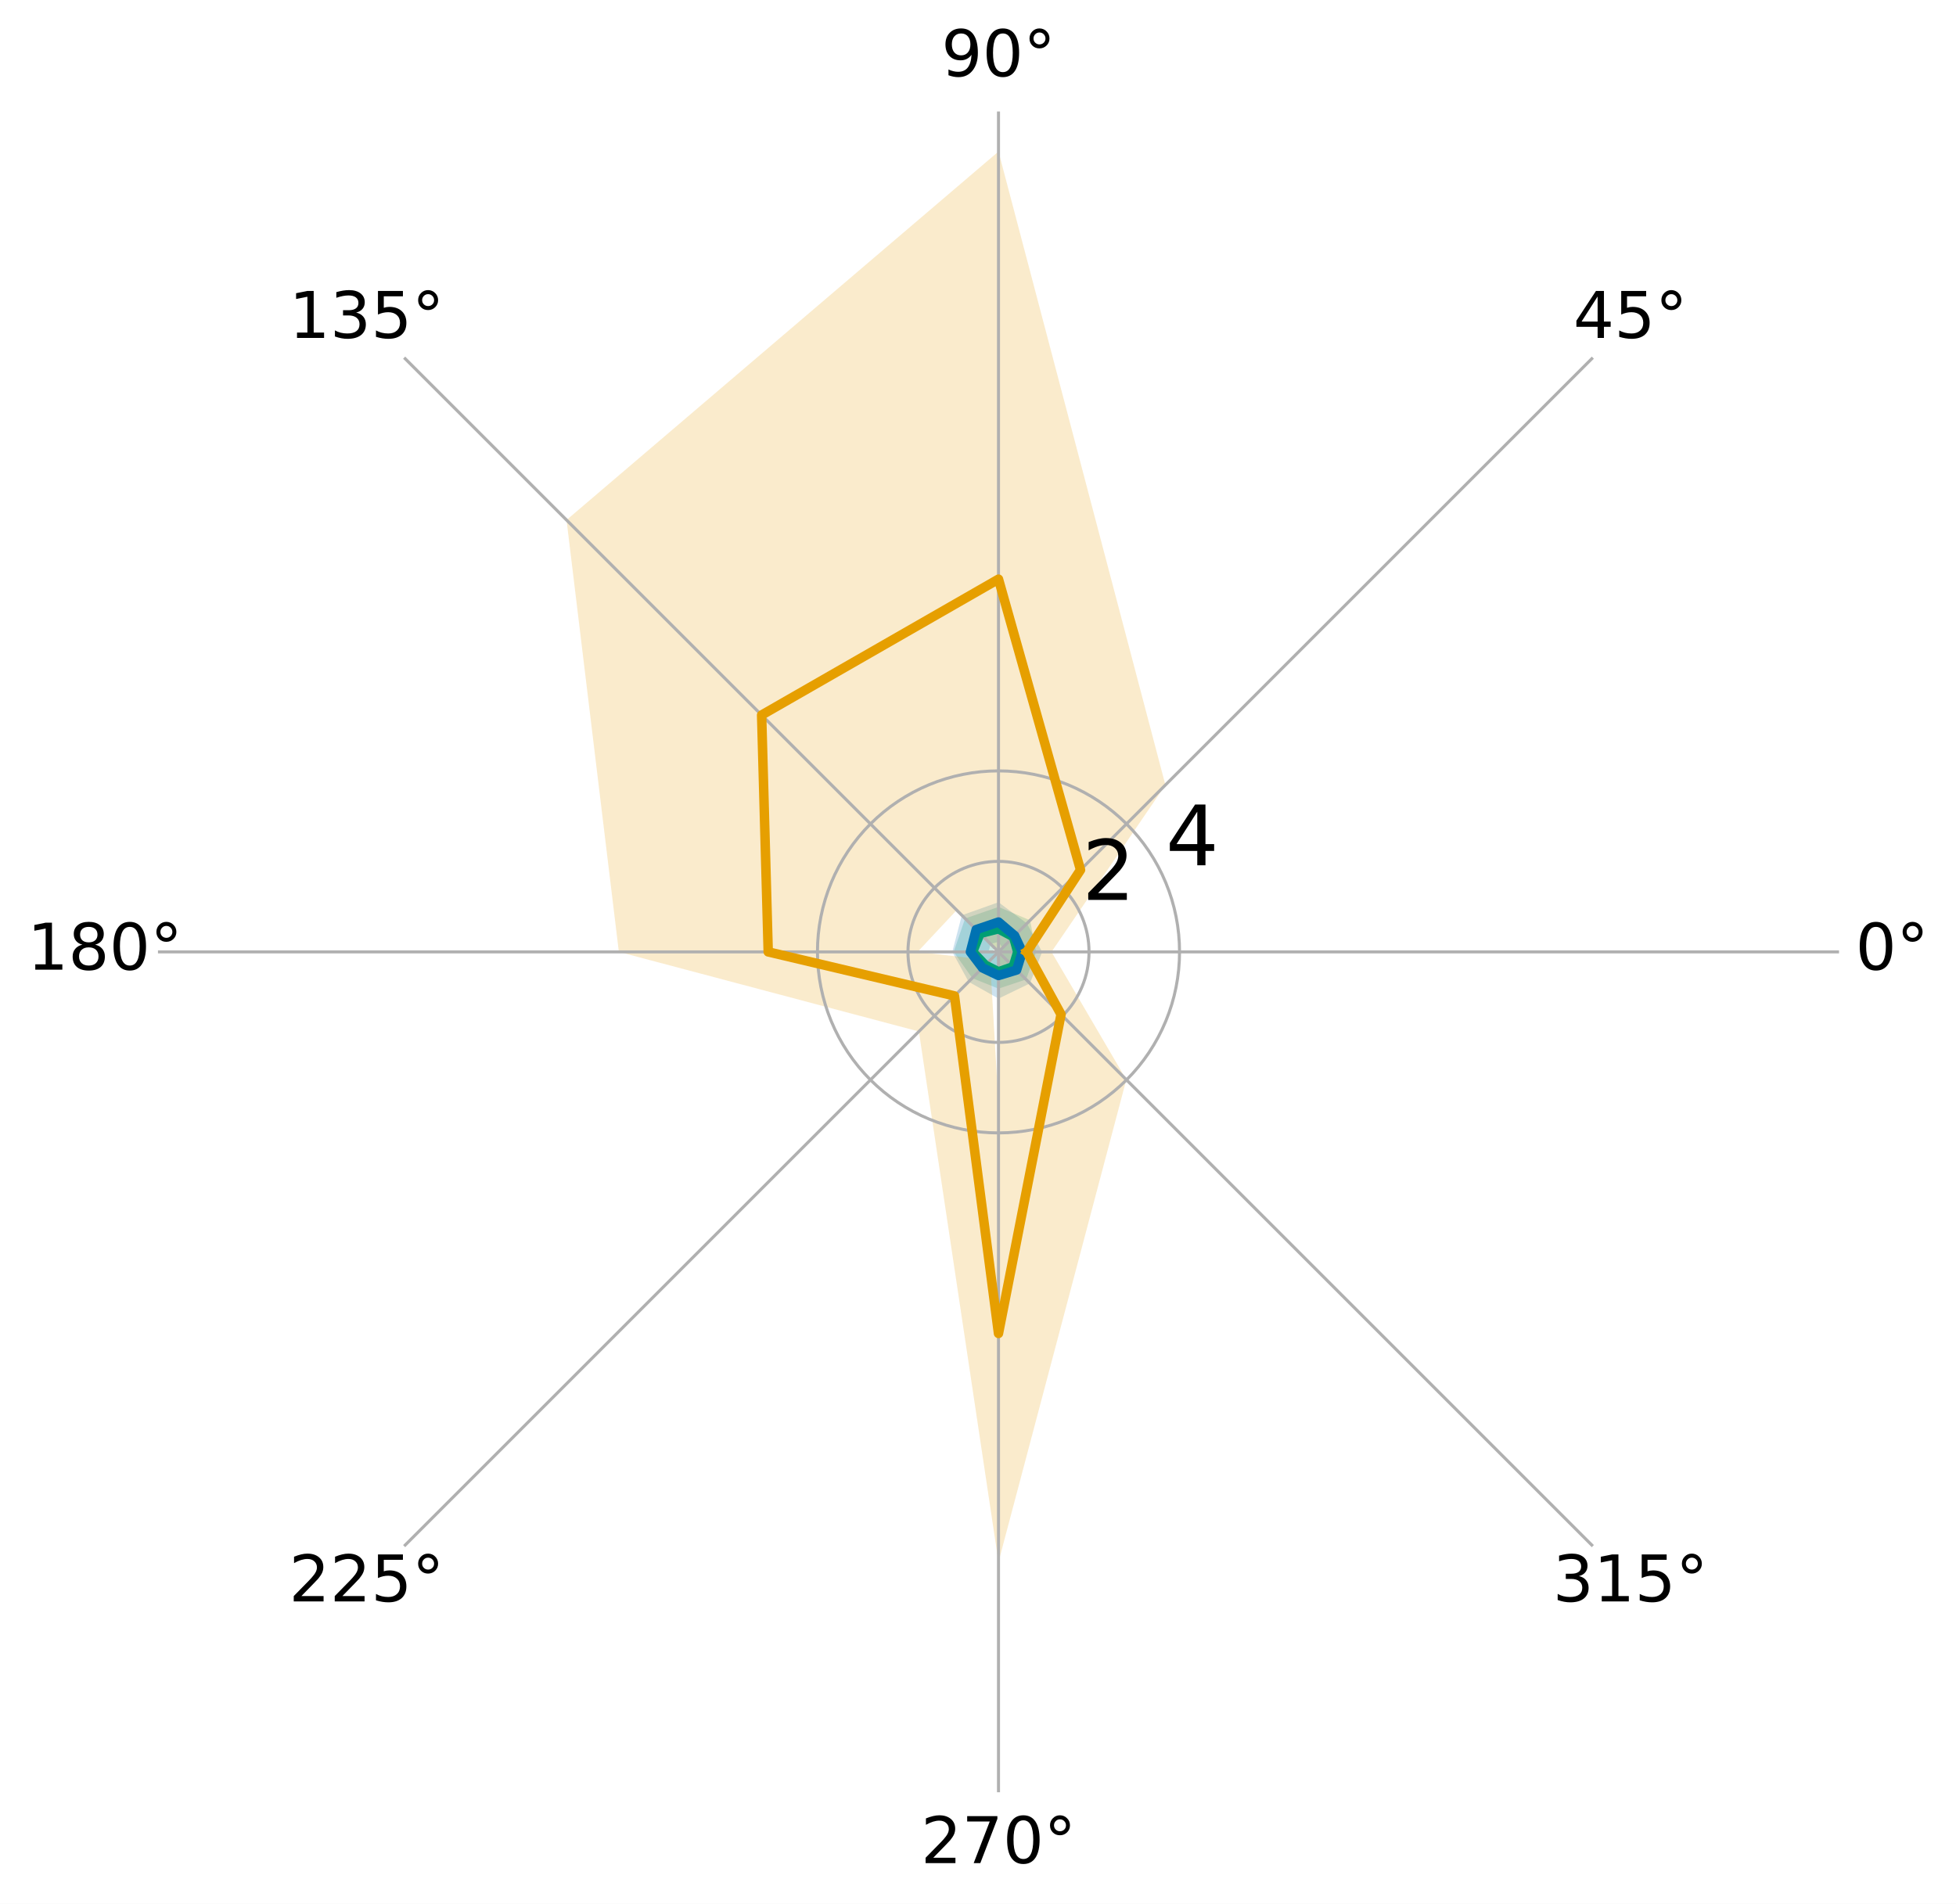
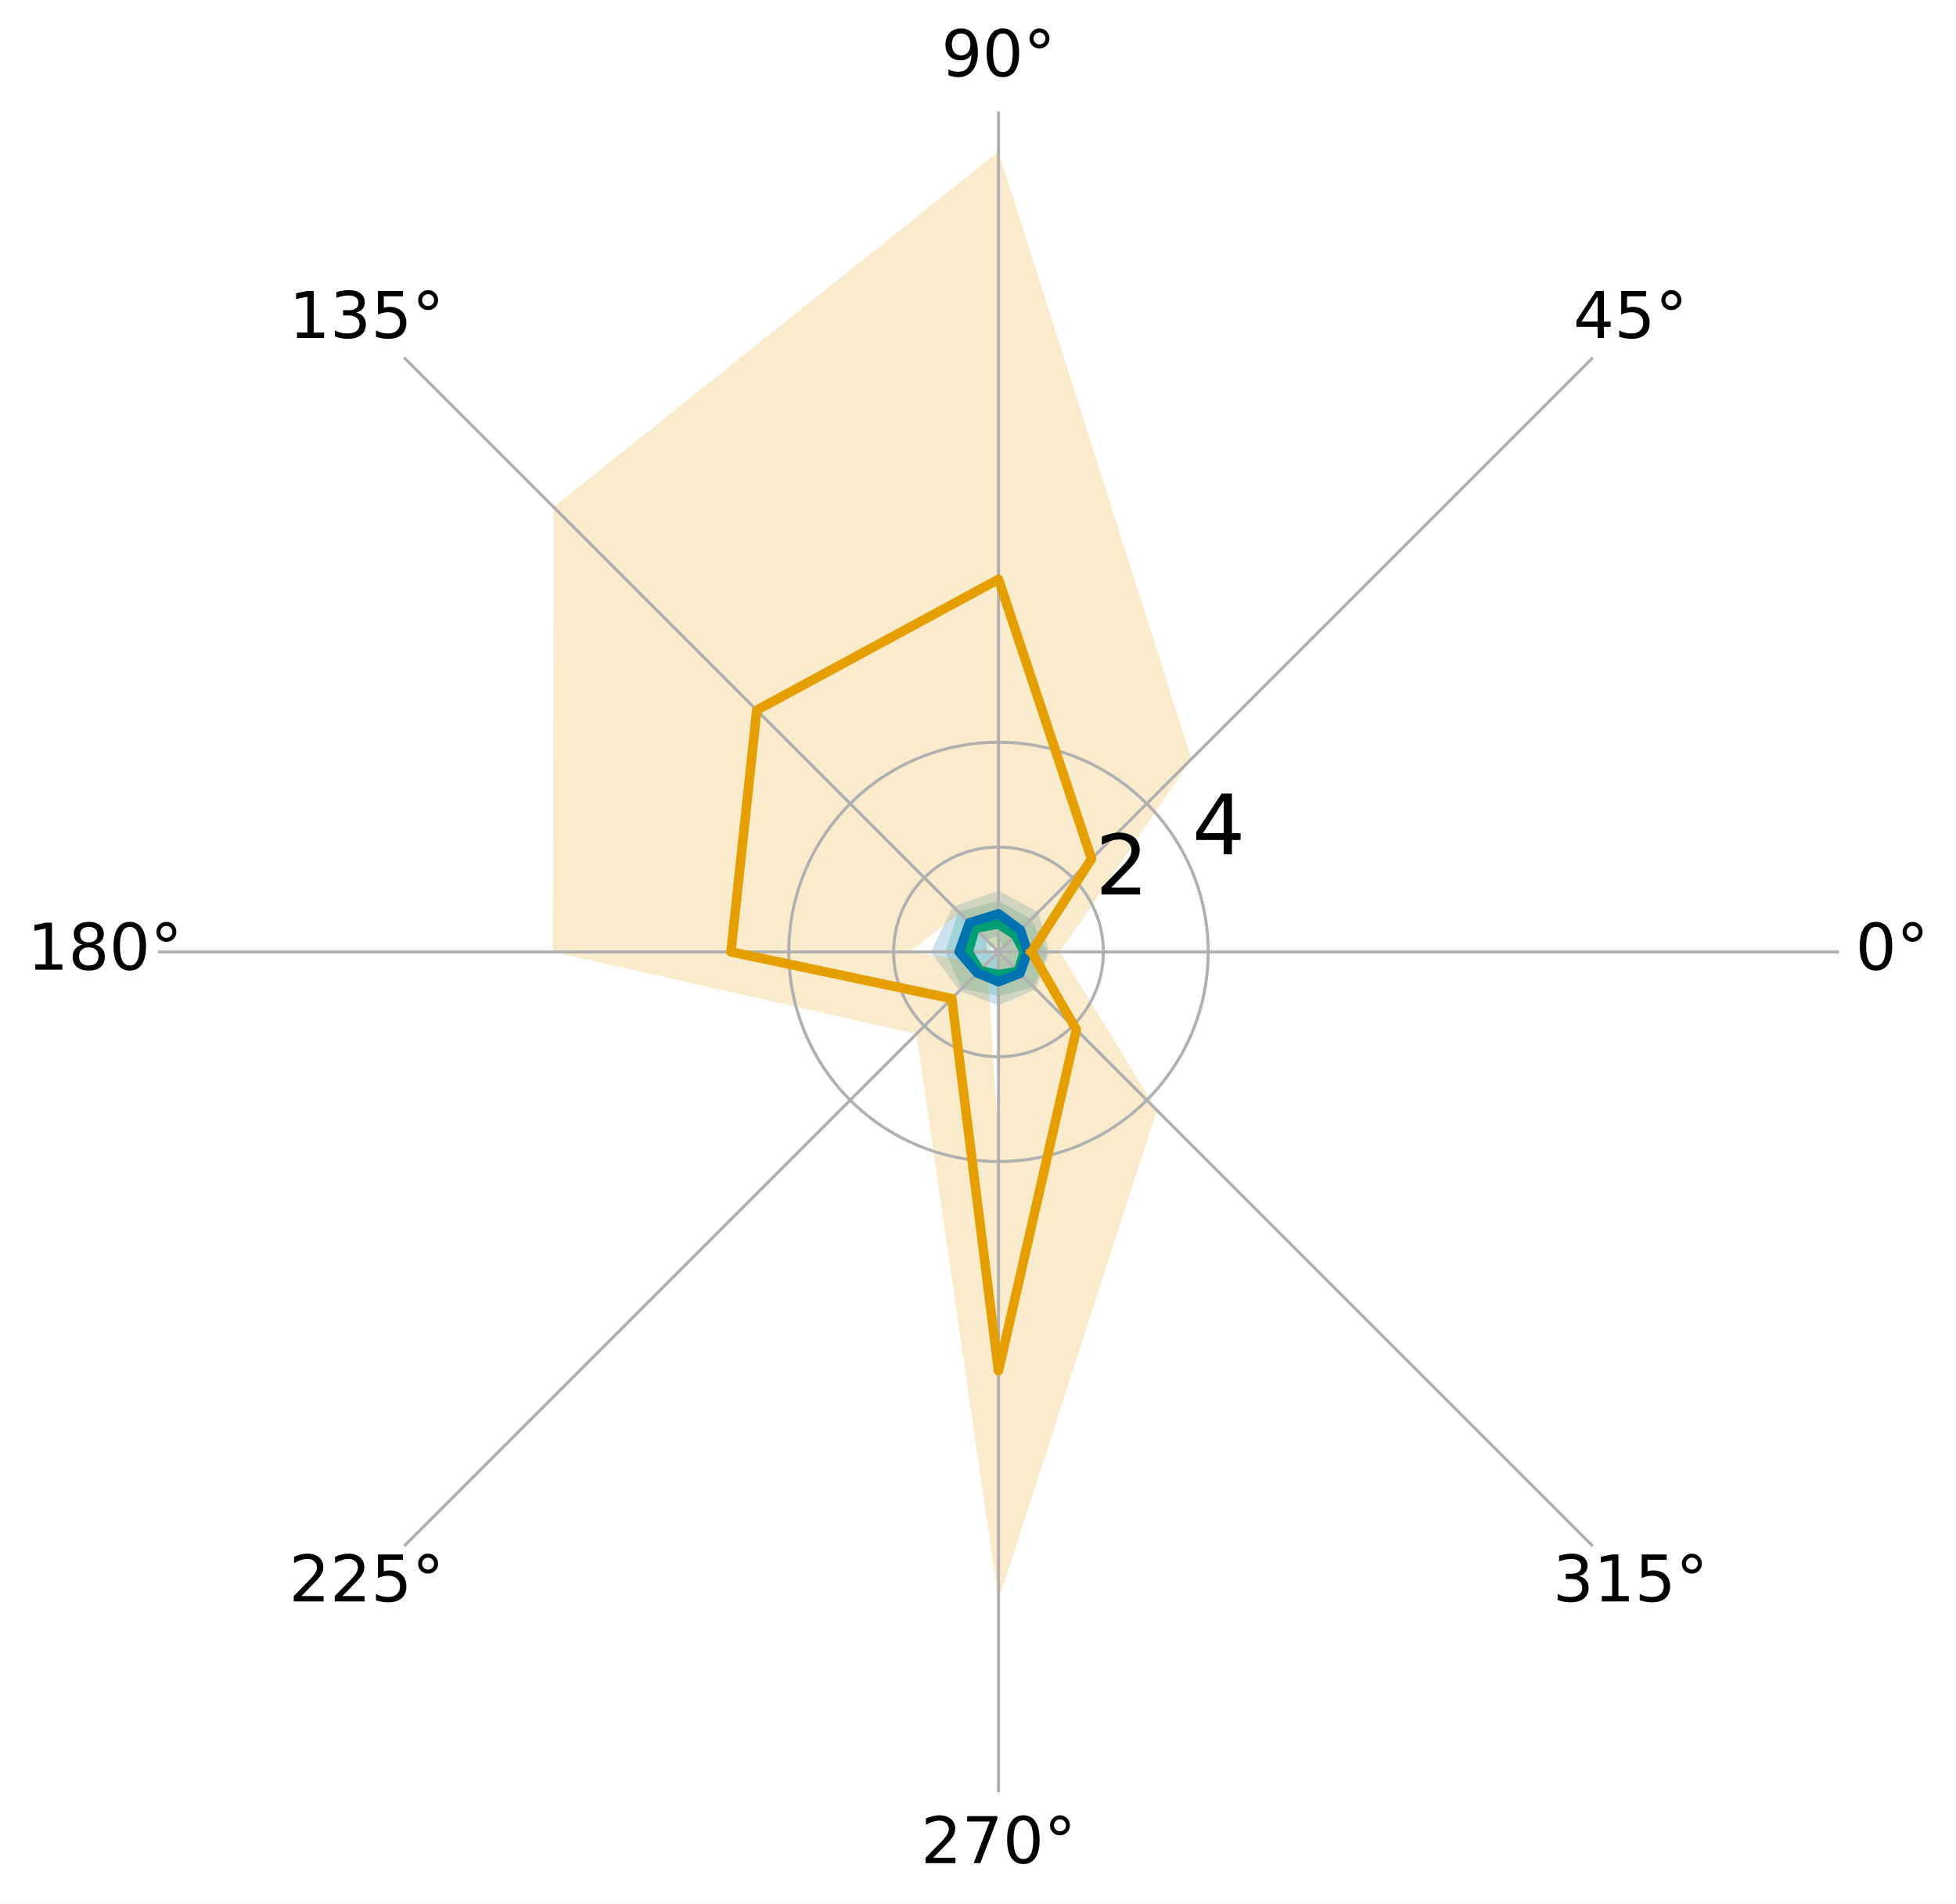
<svg xmlns="http://www.w3.org/2000/svg" xmlns:xlink="http://www.w3.org/1999/xlink" width="516.053pt" height="502.373pt" viewBox="0 0 516.053 502.373" version="1.1">
  <defs>
    <style type="text/css">*{stroke-linejoin: round; stroke-linecap: butt}</style>
  </defs>
  <g id="figure_1">
    <g id="patch_1">
      <path d="M 0 502.373  L 516.053 502.373  L 516.053 0  L 0 0  z " style="fill: #ffffff" />
    </g>
    <g id="axes_1">
      <g id="patch_2">
        <path d="M 485.194 251.186  C 485.194 222.065 479.458 193.227 468.314 166.323  C 457.17 139.418 440.834 114.97 420.242 94.378  C 399.651 73.787 375.203 57.451 348.298 46.307  C 321.394 35.163 292.556 29.426 263.434 29.426  C 234.313 29.426 205.475 35.163 178.57 46.307  C 151.666 57.451 127.218 73.787 106.626 94.378  C 86.035 114.97 69.699 139.418 58.555 166.323  C 47.411 193.227 41.674 222.065 41.674 251.186  C 41.674 280.308 47.411 309.146 58.555 336.05  C 69.699 362.955 86.035 387.403 106.626 407.994  C 127.218 428.586 151.666 444.922 178.57 456.066  C 205.475 467.21 234.313 472.946 263.434 472.946  C 292.556 472.946 321.394 467.21 348.298 456.066  C 375.203 444.922 399.651 428.586 420.242 407.994  C 440.834 387.403 457.17 362.955 468.314 336.05  C 479.458 309.146 485.194 280.308 485.194 251.186  M 263.434 251.186  C 263.434 251.186 263.434 251.186 263.434 251.186  C 263.434 251.186 263.434 251.186 263.434 251.186  C 263.434 251.186 263.434 251.186 263.434 251.186  C 263.434 251.186 263.434 251.186 263.434 251.186  C 263.434 251.186 263.434 251.186 263.434 251.186  C 263.434 251.186 263.434 251.186 263.434 251.186  C 263.434 251.186 263.434 251.186 263.434 251.186  C 263.434 251.186 263.434 251.186 263.434 251.186  C 263.434 251.186 263.434 251.186 263.434 251.186  C 263.434 251.186 263.434 251.186 263.434 251.186  C 263.434 251.186 263.434 251.186 263.434 251.186  C 263.434 251.186 263.434 251.186 263.434 251.186  C 263.434 251.186 263.434 251.186 263.434 251.186  C 263.434 251.186 263.434 251.186 263.434 251.186  C 263.434 251.186 263.434 251.186 263.434 251.186  C 263.434 251.186 263.434 251.186 263.434 251.186  z " style="fill: #ffffff" />
      </g>
      <g id="PolyCollection_1">
        <defs>
-           <path id="mf6c7ec8ff0" d="M 273.36 -251.186  L 263.644 -251.186  L 263.434 -251.186  L 263.434 -251.492  L 262.515 -252.106  L 261.615 -251.186  L 263.358 -251.11  L 263.434 -250.38  L 263.943 -250.678  L 263.644 -251.186  L 273.36 -251.186  L 273.36 -251.186  L 270.711 -243.909  L 263.434 -241.494  L 256.512 -244.264  L 251.61 -251.186  L 254.619 -260.002  L 263.434 -263.052  L 271.773 -259.525  L 273.36 -251.186  z " />
+           <path id="m22229b6426" d="M 276.329 -251.186  L 264.176 -251.186  L 263.704 -251.456  L 263.434 -252.46  L 261.646 -252.975  L 261.428 -251.186  L 263.215 -250.967  L 263.434 -250.884  L 264.394 -250.227  L 264.176 -251.186  L 276.329 -251.186  L 276.329 -251.186  L 272.765 -241.856  L 263.434 -239.521  L 253.741 -241.493  L 249.422 -251.186  L 252.805 -261.816  L 263.434 -264.677  L 272.057 -259.809  L 276.329 -251.186  z " />
        </defs>
-         <g clip-path="url(#pc1055c1764)">
-           <use xlink:href="#mf6c7ec8ff0" x="0" y="502.373" style="fill: #009e73; fill-opacity: 0.2" />
+         <g clip-path="url(#p15f43f24ef)">
+           <use xlink:href="#m22229b6426" x="0" y="502.373" style="fill: #009e73; fill-opacity: 0.2" />
        </g>
      </g>
      <g id="PolyCollection_2">
        <defs>
-           <path id="mfcec0c44c1" d="M 274.946 -251.186  L 264.436 -251.186  L 264.466 -252.218  L 263.434 -253.836  L 261.335 -253.286  L 260.803 -251.186  L 262.887 -250.639  L 263.434 -251.047  L 264.688 -249.933  L 264.436 -251.186  L 274.946 -251.186  L 274.946 -251.186  L 271.74 -242.881  L 263.434 -238.865  L 255.551 -243.303  L 251.24 -251.186  L 253.767 -260.854  L 263.434 -264.293  L 270.937 -258.689  L 274.946 -251.186  z " />
+           <path id="m81010b9b42" d="M 276.833 -251.186  L 265.369 -251.186  L 264.459 -252.211  L 263.434 -255.152  L 260.104 -254.516  L 260.489 -251.186  L 262.615 -250.367  L 263.434 -249.571  L 264.902 -249.719  L 265.369 -251.186  L 276.833 -251.186  L 276.833 -251.186  L 273.287 -241.333  L 263.434 -237.054  L 253.122 -240.874  L 245.586 -251.186  L 251.424 -263.196  L 263.434 -267.316  L 273.956 -261.708  L 276.833 -251.186  z " />
        </defs>
-         <g clip-path="url(#pc1055c1764)">
-           <use xlink:href="#mfcec0c44c1" x="0" y="502.373" style="fill: #0072b2; fill-opacity: 0.2" />
+         <g clip-path="url(#p15f43f24ef)">
+           <use xlink:href="#m81010b9b42" x="0" y="502.373" style="fill: #0072b2; fill-opacity: 0.2" />
        </g>
      </g>
      <g id="PolyCollection_3">
        <defs>
-           <path id="mcd843c8eee" d="M 277.412 -251.186  L 264.375 -251.186  L 263.434 -251.186  L 263.434 -251.186  L 252.407 -262.214  L 242.084 -251.186  L 261.213 -248.965  L 263.434 -210.824  L 263.434 -251.186  L 264.375 -251.186  L 277.412 -251.186  L 277.412 -251.186  L 297.157 -217.464  L 263.434 -90.182  L 242.43 -230.182  L 163.274 -251.186  L 149.469 -365.152  L 263.434 -462.386  L 307.471 -295.224  L 277.412 -251.186  z " />
+           <path id="ma6f9422830" d="M 279.671 -251.186  L 264.638 -251.186  L 263.434 -251.186  L 263.434 -251.186  L 253.267 -261.354  L 239.859 -251.186  L 260.438 -248.19  L 263.434 -201.264  L 263.434 -251.186  L 264.638 -251.186  L 279.671 -251.186  L 279.671 -251.186  L 305.219 -209.401  L 263.434 -80.032  L 241.782 -229.534  L 145.847 -251.186  L 146.037 -368.584  L 263.434 -462.386  L 314.35 -302.102  L 279.671 -251.186  z " />
        </defs>
-         <g clip-path="url(#pc1055c1764)">
-           <use xlink:href="#mcd843c8eee" x="0" y="502.373" style="fill: #e69f00; fill-opacity: 0.2" />
+         <g clip-path="url(#p15f43f24ef)">
+           <use xlink:href="#ma6f9422830" x="0" y="502.373" style="fill: #e69f00; fill-opacity: 0.2" />
        </g>
      </g>
      <g id="matplotlib.axis_1">
        <g id="xtick_1">
          <g id="line2d_1">
-             <path d="M 263.434 251.186  L 485.194 251.186  " clip-path="url(#pc1055c1764)" style="fill: none; stroke: #b0b0b0; stroke-width: 0.8; stroke-linecap: square" />
+             <path d="M 263.434 251.186  L 485.194 251.186  " clip-path="url(#p15f43f24ef)" style="fill: none; stroke: #b0b0b0; stroke-width: 0.8; stroke-linecap: square" />
          </g>
          <g id="text_1">
            <g transform="translate(489.5362 255.8773) scale(0.17 -0.17)">
              <defs>
                <path id="DejaVuSans-30" d="M 2034 4250  Q 1547 4250 1301 3770  Q 1056 3291 1056 2328  Q 1056 1369 1301 889  Q 1547 409 2034 409  Q 2525 409 2770 889  Q 3016 1369 3016 2328  Q 3016 3291 2770 3770  Q 2525 4250 2034 4250  z M 2034 4750  Q 2819 4750 3233 4129  Q 3647 3509 3647 2328  Q 3647 1150 3233 529  Q 2819 -91 2034 -91  Q 1250 -91 836 529  Q 422 1150 422 2328  Q 422 3509 836 4129  Q 1250 4750 2034 4750  z " transform="scale(0.015625)" />
                <path id="DejaVuSans-b0" d="M 1600 4347  Q 1350 4347 1178 4173  Q 1006 4000 1006 3750  Q 1006 3503 1178 3333  Q 1350 3163 1600 3163  Q 1850 3163 2022 3333  Q 2194 3503 2194 3750  Q 2194 3997 2020 4172  Q 1847 4347 1600 4347  z M 1600 4750  Q 1800 4750 1984 4673  Q 2169 4597 2303 4453  Q 2447 4313 2519 4134  Q 2591 3956 2591 3750  Q 2591 3338 2302 3052  Q 2013 2766 1594 2766  Q 1172 2766 890 3047  Q 609 3328 609 3750  Q 609 4169 896 4459  Q 1184 4750 1600 4750  z " transform="scale(0.015625)" />
              </defs>
              <use xlink:href="#DejaVuSans-30" />
              <use xlink:href="#DejaVuSans-b0" x="63.623" />
            </g>
          </g>
        </g>
        <g id="xtick_2">
          <g id="line2d_2">
-             <path d="M 263.434 251.186  L 420.242 94.378  " clip-path="url(#pc1055c1764)" style="fill: none; stroke: #b0b0b0; stroke-width: 0.8; stroke-linecap: square" />
+             <path d="M 263.434 251.186  L 420.242 94.378  " clip-path="url(#p15f43f24ef)" style="fill: none; stroke: #b0b0b0; stroke-width: 0.8; stroke-linecap: square" />
          </g>
          <g id="text_2">
            <g transform="translate(415.0756 89.16985) scale(0.17 -0.17)">
              <defs>
                <path id="DejaVuSans-34" d="M 2419 4116  L 825 1625  L 2419 1625  L 2419 4116  z M 2253 4666  L 3047 4666  L 3047 1625  L 3713 1625  L 3713 1100  L 3047 1100  L 3047 0  L 2419 0  L 2419 1100  L 313 1100  L 313 1709  L 2253 4666  z " transform="scale(0.015625)" />
                <path id="DejaVuSans-35" d="M 691 4666  L 3169 4666  L 3169 4134  L 1269 4134  L 1269 2991  Q 1406 3038 1543 3061  Q 1681 3084 1819 3084  Q 2600 3084 3056 2656  Q 3513 2228 3513 1497  Q 3513 744 3044 326  Q 2575 -91 1722 -91  Q 1428 -91 1123 -41  Q 819 9 494 109  L 494 744  Q 775 591 1075 516  Q 1375 441 1709 441  Q 2250 441 2565 725  Q 2881 1009 2881 1497  Q 2881 1984 2565 2268  Q 2250 2553 1709 2553  Q 1456 2553 1204 2497  Q 953 2441 691 2322  L 691 4666  z " transform="scale(0.015625)" />
              </defs>
              <use xlink:href="#DejaVuSans-34" />
              <use xlink:href="#DejaVuSans-35" x="63.623" />
              <use xlink:href="#DejaVuSans-b0" x="127.246" />
            </g>
          </g>
        </g>
        <g id="xtick_3">
          <g id="line2d_3">
-             <path d="M 263.434 251.186  L 263.434 29.426  " clip-path="url(#pc1055c1764)" style="fill: none; stroke: #b0b0b0; stroke-width: 0.8; stroke-linecap: square" />
+             <path d="M 263.434 251.186  L 263.434 29.426  " clip-path="url(#p15f43f24ef)" style="fill: none; stroke: #b0b0b0; stroke-width: 0.8; stroke-linecap: square" />
          </g>
          <g id="text_3">
            <g transform="translate(248.3681 20.11734) scale(0.17 -0.17)">
              <defs>
                <path id="DejaVuSans-39" d="M 703 97  L 703 672  Q 941 559 1184 500  Q 1428 441 1663 441  Q 2288 441 2617 861  Q 2947 1281 2994 2138  Q 2813 1869 2534 1725  Q 2256 1581 1919 1581  Q 1219 1581 811 2004  Q 403 2428 403 3163  Q 403 3881 828 4315  Q 1253 4750 1959 4750  Q 2769 4750 3195 4129  Q 3622 3509 3622 2328  Q 3622 1225 3098 567  Q 2575 -91 1691 -91  Q 1453 -91 1209 -44  Q 966 3 703 97  z M 1959 2075  Q 2384 2075 2632 2365  Q 2881 2656 2881 3163  Q 2881 3666 2632 3958  Q 2384 4250 1959 4250  Q 1534 4250 1286 3958  Q 1038 3666 1038 3163  Q 1038 2656 1286 2365  Q 1534 2075 1959 2075  z " transform="scale(0.015625)" />
              </defs>
              <use xlink:href="#DejaVuSans-39" />
              <use xlink:href="#DejaVuSans-30" x="63.623" />
              <use xlink:href="#DejaVuSans-b0" x="127.246" />
            </g>
          </g>
        </g>
        <g id="xtick_4">
          <g id="line2d_4">
-             <path d="M 263.434 251.186  L 106.626 94.378  " clip-path="url(#pc1055c1764)" style="fill: none; stroke: #b0b0b0; stroke-width: 0.8; stroke-linecap: square" />
+             <path d="M 263.434 251.186  L 106.626 94.378  " clip-path="url(#p15f43f24ef)" style="fill: none; stroke: #b0b0b0; stroke-width: 0.8; stroke-linecap: square" />
          </g>
          <g id="text_4">
            <g transform="translate(76.2525 89.16985) scale(0.17 -0.17)">
              <defs>
                <path id="DejaVuSans-31" d="M 794 531  L 1825 531  L 1825 4091  L 703 3866  L 703 4441  L 1819 4666  L 2450 4666  L 2450 531  L 3481 531  L 3481 0  L 794 0  L 794 531  z " transform="scale(0.015625)" />
                <path id="DejaVuSans-33" d="M 2597 2516  Q 3050 2419 3304 2112  Q 3559 1806 3559 1356  Q 3559 666 3084 287  Q 2609 -91 1734 -91  Q 1441 -91 1130 -33  Q 819 25 488 141  L 488 750  Q 750 597 1062 519  Q 1375 441 1716 441  Q 2309 441 2620 675  Q 2931 909 2931 1356  Q 2931 1769 2642 2001  Q 2353 2234 1838 2234  L 1294 2234  L 1294 2753  L 1863 2753  Q 2328 2753 2575 2939  Q 2822 3125 2822 3475  Q 2822 3834 2567 4026  Q 2313 4219 1838 4219  Q 1578 4219 1281 4162  Q 984 4106 628 3988  L 628 4550  Q 988 4650 1302 4700  Q 1616 4750 1894 4750  Q 2613 4750 3031 4423  Q 3450 4097 3450 3541  Q 3450 3153 3228 2886  Q 3006 2619 2597 2516  z " transform="scale(0.015625)" />
              </defs>
              <use xlink:href="#DejaVuSans-31" />
              <use xlink:href="#DejaVuSans-33" x="63.623" />
              <use xlink:href="#DejaVuSans-35" x="127.246" />
              <use xlink:href="#DejaVuSans-b0" x="190.869" />
            </g>
          </g>
        </g>
        <g id="xtick_5">
          <g id="line2d_5">
-             <path d="M 263.434 251.186  L 41.674 251.186  " clip-path="url(#pc1055c1764)" style="fill: none; stroke: #b0b0b0; stroke-width: 0.8; stroke-linecap: square" />
+             <path d="M 263.434 251.186  L 41.674 251.186  " clip-path="url(#p15f43f24ef)" style="fill: none; stroke: #b0b0b0; stroke-width: 0.8; stroke-linecap: square" />
          </g>
          <g id="text_5">
            <g transform="translate(7.2 255.8773) scale(0.17 -0.17)">
              <defs>
                <path id="DejaVuSans-38" d="M 2034 2216  Q 1584 2216 1326 1975  Q 1069 1734 1069 1313  Q 1069 891 1326 650  Q 1584 409 2034 409  Q 2484 409 2743 651  Q 3003 894 3003 1313  Q 3003 1734 2745 1975  Q 2488 2216 2034 2216  z M 1403 2484  Q 997 2584 770 2862  Q 544 3141 544 3541  Q 544 4100 942 4425  Q 1341 4750 2034 4750  Q 2731 4750 3128 4425  Q 3525 4100 3525 3541  Q 3525 3141 3298 2862  Q 3072 2584 2669 2484  Q 3125 2378 3379 2068  Q 3634 1759 3634 1313  Q 3634 634 3220 271  Q 2806 -91 2034 -91  Q 1263 -91 848 271  Q 434 634 434 1313  Q 434 1759 690 2068  Q 947 2378 1403 2484  z M 1172 3481  Q 1172 3119 1398 2916  Q 1625 2713 2034 2713  Q 2441 2713 2670 2916  Q 2900 3119 2900 3481  Q 2900 3844 2670 4047  Q 2441 4250 2034 4250  Q 1625 4250 1398 4047  Q 1172 3844 1172 3481  z " transform="scale(0.015625)" />
              </defs>
              <use xlink:href="#DejaVuSans-31" />
              <use xlink:href="#DejaVuSans-38" x="63.623" />
              <use xlink:href="#DejaVuSans-30" x="127.246" />
              <use xlink:href="#DejaVuSans-b0" x="190.869" />
            </g>
          </g>
        </g>
        <g id="xtick_6">
          <g id="line2d_6">
-             <path d="M 263.434 251.186  L 106.626 407.994  " clip-path="url(#pc1055c1764)" style="fill: none; stroke: #b0b0b0; stroke-width: 0.8; stroke-linecap: square" />
+             <path d="M 263.434 251.186  L 106.626 407.994  " clip-path="url(#p15f43f24ef)" style="fill: none; stroke: #b0b0b0; stroke-width: 0.8; stroke-linecap: square" />
          </g>
          <g id="text_6">
            <g transform="translate(76.2525 422.5848) scale(0.17 -0.17)">
              <defs>
                <path id="DejaVuSans-32" d="M 1228 531  L 3431 531  L 3431 0  L 469 0  L 469 531  Q 828 903 1448 1529  Q 2069 2156 2228 2338  Q 2531 2678 2651 2914  Q 2772 3150 2772 3378  Q 2772 3750 2511 3984  Q 2250 4219 1831 4219  Q 1534 4219 1204 4116  Q 875 4013 500 3803  L 500 4441  Q 881 4594 1212 4672  Q 1544 4750 1819 4750  Q 2544 4750 2975 4387  Q 3406 4025 3406 3419  Q 3406 3131 3298 2873  Q 3191 2616 2906 2266  Q 2828 2175 2409 1742  Q 1991 1309 1228 531  z " transform="scale(0.015625)" />
              </defs>
              <use xlink:href="#DejaVuSans-32" />
              <use xlink:href="#DejaVuSans-32" x="63.623" />
              <use xlink:href="#DejaVuSans-35" x="127.246" />
              <use xlink:href="#DejaVuSans-b0" x="190.869" />
            </g>
          </g>
        </g>
        <g id="xtick_7">
          <g id="line2d_7">
-             <path d="M 263.434 251.186  L 263.434 472.946  " clip-path="url(#pc1055c1764)" style="fill: none; stroke: #b0b0b0; stroke-width: 0.8; stroke-linecap: square" />
+             <path d="M 263.434 251.186  L 263.434 472.946  " clip-path="url(#p15f43f24ef)" style="fill: none; stroke: #b0b0b0; stroke-width: 0.8; stroke-linecap: square" />
          </g>
          <g id="text_7">
            <g transform="translate(242.96 491.6373) scale(0.17 -0.17)">
              <defs>
                <path id="DejaVuSans-37" d="M 525 4666  L 3525 4666  L 3525 4397  L 1831 0  L 1172 0  L 2766 4134  L 525 4134  L 525 4666  z " transform="scale(0.015625)" />
              </defs>
              <use xlink:href="#DejaVuSans-32" />
              <use xlink:href="#DejaVuSans-37" x="63.623" />
              <use xlink:href="#DejaVuSans-30" x="127.246" />
              <use xlink:href="#DejaVuSans-b0" x="190.869" />
            </g>
          </g>
        </g>
        <g id="xtick_8">
          <g id="line2d_8">
-             <path d="M 263.434 251.186  L 420.242 407.994  " clip-path="url(#pc1055c1764)" style="fill: none; stroke: #b0b0b0; stroke-width: 0.8; stroke-linecap: square" />
+             <path d="M 263.434 251.186  L 420.242 407.994  " clip-path="url(#p15f43f24ef)" style="fill: none; stroke: #b0b0b0; stroke-width: 0.8; stroke-linecap: square" />
          </g>
          <g id="text_8">
            <g transform="translate(409.6675 422.5848) scale(0.17 -0.17)">
              <use xlink:href="#DejaVuSans-33" />
              <use xlink:href="#DejaVuSans-31" x="63.623" />
              <use xlink:href="#DejaVuSans-35" x="127.246" />
              <use xlink:href="#DejaVuSans-b0" x="190.869" />
            </g>
          </g>
        </g>
      </g>
      <g id="matplotlib.axis_2">
        <g id="ytick_1">
          <g id="line2d_9">
-             <path d="M 287.317 251.186  C 287.317 248.05 286.699 244.944 285.499 242.047  C 284.299 239.15 282.539 236.517 280.322 234.299  C 278.104 232.081 275.471 230.322 272.574 229.122  C 269.676 227.922 266.571 227.304 263.434 227.304  C 260.298 227.304 257.192 227.922 254.295 229.122  C 251.397 230.322 248.765 232.081 246.547 234.299  C 244.329 236.517 242.57 239.15 241.37 242.047  C 240.17 244.944 239.552 248.05 239.552 251.186  C 239.552 254.323 240.17 257.428 241.37 260.326  C 242.57 263.223 244.329 265.856 246.547 268.074  C 248.765 270.291 251.397 272.051 254.295 273.251  C 257.192 274.451 260.298 275.069 263.434 275.069  C 266.571 275.069 269.676 274.451 272.574 273.251  C 275.471 272.051 278.104 270.291 280.322 268.074  C 282.539 265.856 284.299 263.223 285.499 260.326  C 286.699 257.428 287.317 254.323 287.317 251.186  " clip-path="url(#pc1055c1764)" style="fill: none; stroke: #b0b0b0; stroke-width: 0.8; stroke-linecap: square" />
+             <path d="M 291.097 251.186  C 291.097 247.554 290.381 243.957 288.991 240.601  C 287.601 237.244 285.563 234.195 282.994 231.626  C 280.426 229.058 277.376 227.02 274.02 225.63  C 270.664 224.24 267.067 223.524 263.434 223.524  C 259.802 223.524 256.205 224.24 252.849 225.63  C 249.492 227.02 246.443 229.058 243.874 231.626  C 241.306 234.195 239.268 237.244 237.878 240.601  C 236.488 243.957 235.772 247.554 235.772 251.186  C 235.772 254.819 236.488 258.416 237.878 261.772  C 239.268 265.128 241.306 268.178 243.874 270.747  C 246.443 273.315 249.492 275.353 252.849 276.743  C 256.205 278.133 259.802 278.849 263.434 278.849  C 267.067 278.849 270.664 278.133 274.02 276.743  C 277.376 275.353 280.426 273.315 282.994 270.747  C 285.563 268.178 287.601 265.128 288.991 261.772  C 290.381 258.416 291.097 254.819 291.097 251.186  " clip-path="url(#p15f43f24ef)" style="fill: none; stroke: #b0b0b0; stroke-width: 0.8; stroke-linecap: square" />
          </g>
          <g id="text_9">
-             <g transform="translate(285.4989 237.4717) scale(0.22 -0.22)">
+             <g transform="translate(288.9909 236.0252) scale(0.22 -0.22)">
              <use xlink:href="#DejaVuSans-32" />
            </g>
          </g>
        </g>
        <g id="ytick_2">
          <g id="line2d_10">
-             <path d="M 311.199 251.186  C 311.199 244.914 309.964 238.703 307.563 232.908  C 305.163 227.113 301.645 221.847 297.209 217.412  C 292.774 212.976 287.508 209.458 281.713 207.057  C 275.918 204.657 269.707 203.422 263.434 203.422  C 257.162 203.422 250.951 204.657 245.156 207.057  C 239.361 209.458 234.095 212.976 229.66 217.412  C 225.224 221.847 221.706 227.113 219.305 232.908  C 216.905 238.703 215.669 244.914 215.669 251.186  C 215.669 257.459 216.905 263.67 219.305 269.465  C 221.706 275.26 225.224 280.526 229.66 284.961  C 234.095 289.397 239.361 292.915 245.156 295.315  C 250.951 297.716 257.162 298.951 263.434 298.951  C 269.707 298.951 275.918 297.716 281.713 295.315  C 287.508 292.915 292.774 289.397 297.209 284.961  C 301.645 280.526 305.163 275.26 307.563 269.465  C 309.964 263.67 311.199 257.459 311.199 251.186  " clip-path="url(#pc1055c1764)" style="fill: none; stroke: #b0b0b0; stroke-width: 0.8; stroke-linecap: square" />
+             <path d="M 318.759 251.186  C 318.759 243.921 317.328 236.727 314.547 230.015  C 311.767 223.303 307.692 217.203 302.555 212.066  C 297.417 206.929 291.318 202.854 284.606 200.073  C 277.894 197.293 270.7 195.862 263.434 195.862  C 256.169 195.862 248.975 197.293 242.263 200.073  C 235.551 202.854 229.451 206.929 224.314 212.066  C 219.177 217.203 215.102 223.303 212.321 230.015  C 209.541 236.727 208.11 243.921 208.11 251.186  C 208.11 258.452 209.541 265.646 212.321 272.358  C 215.102 279.07 219.177 285.169 224.314 290.307  C 229.451 295.444 235.551 299.519 242.263 302.299  C 248.975 305.08 256.169 306.511 263.434 306.511  C 270.7 306.511 277.894 305.08 284.606 302.299  C 291.318 299.519 297.417 295.444 302.555 290.307  C 307.692 285.169 311.767 279.07 314.547 272.358  C 317.328 265.646 318.759 258.452 318.759 251.186  " clip-path="url(#p15f43f24ef)" style="fill: none; stroke: #b0b0b0; stroke-width: 0.8; stroke-linecap: square" />
          </g>
          <g id="text_10">
-             <g transform="translate(307.5634 228.3323) scale(0.22 -0.22)">
+             <g transform="translate(314.5474 225.4394) scale(0.22 -0.22)">
              <use xlink:href="#DejaVuSans-34" />
            </g>
          </g>
        </g>
      </g>
      <g id="line2d_11">
-         <path d="M 268.502 251.186  L 267.399 247.222  L 263.434 245.101  L 258.567 246.319  L 256.613 251.186  L 259.935 254.686  L 263.434 256.436  L 267.327 255.079  L 268.502 251.186  " clip-path="url(#pc1055c1764)" style="fill: none; stroke: #009e73; stroke-width: 2.5; stroke-linecap: square" />
+         <path d="M 270.253 251.186  L 267.88 246.741  L 263.434 243.804  L 257.225 244.977  L 255.425 251.186  L 258.478 256.143  L 263.434 257.17  L 268.579 256.331  L 270.253 251.186  " clip-path="url(#p15f43f24ef)" style="fill: none; stroke: #009e73; stroke-width: 2.5; stroke-linecap: square" />
      </g>
      <g id="line2d_12">
-         <path d="M 269.691 251.186  L 267.702 246.919  L 263.434 243.309  L 257.551 245.303  L 256.022 251.186  L 259.219 255.401  L 263.434 257.416  L 268.214 255.966  L 269.691 251.186  " clip-path="url(#pc1055c1764)" style="fill: none; stroke: #0072b2; stroke-width: 2.5; stroke-linecap: square" />
+         <path d="M 271.101 251.186  L 269.208 245.413  L 263.434 241.139  L 255.764 243.516  L 253.037 251.186  L 257.869 256.752  L 263.434 259.06  L 269.095 256.847  L 271.101 251.186  " clip-path="url(#p15f43f24ef)" style="fill: none; stroke: #0072b2; stroke-width: 2.5; stroke-linecap: square" />
      </g>
      <g id="line2d_13">
-         <path d="M 270.893 251.186  L 285.072 229.549  L 263.434 152.832  L 200.938 188.69  L 202.679 251.186  L 251.821 262.799  L 263.434 351.87  L 279.933 267.685  L 270.893 251.186  " clip-path="url(#pc1055c1764)" style="fill: none; stroke: #e69f00; stroke-width: 2.5; stroke-linecap: square" />
+         <path d="M 272.154 251.186  L 287.979 226.641  L 263.434 152.871  L 199.652 187.404  L 192.853 251.186  L 251.11 263.511  L 263.434 361.725  L 283.969 271.721  L 272.154 251.186  " clip-path="url(#p15f43f24ef)" style="fill: none; stroke: #e69f00; stroke-width: 2.5; stroke-linecap: square" />
      </g>
    </g>
  </g>
  <defs>
-     <clipPath id="pc1055c1764">
+     <clipPath id="p15f43f24ef">
      <path d="M 485.194 251.186  C 485.194 222.065 479.458 193.227 468.314 166.323  C 457.17 139.418 440.834 114.97 420.242 94.378  C 399.651 73.787 375.203 57.451 348.298 46.307  C 321.394 35.163 292.556 29.426 263.434 29.426  C 234.313 29.426 205.475 35.163 178.57 46.307  C 151.666 57.451 127.218 73.787 106.626 94.378  C 86.035 114.97 69.699 139.418 58.555 166.323  C 47.411 193.227 41.674 222.065 41.674 251.186  C 41.674 280.308 47.411 309.146 58.555 336.05  C 69.699 362.955 86.035 387.403 106.626 407.994  C 127.218 428.586 151.666 444.922 178.57 456.066  C 205.475 467.21 234.313 472.946 263.434 472.946  C 292.556 472.946 321.394 467.21 348.298 456.066  C 375.203 444.922 399.651 428.586 420.242 407.994  C 440.834 387.403 457.17 362.955 468.314 336.05  C 479.458 309.146 485.194 280.308 485.194 251.186  M 263.434 251.186  C 263.434 251.186 263.434 251.186 263.434 251.186  C 263.434 251.186 263.434 251.186 263.434 251.186  C 263.434 251.186 263.434 251.186 263.434 251.186  C 263.434 251.186 263.434 251.186 263.434 251.186  C 263.434 251.186 263.434 251.186 263.434 251.186  C 263.434 251.186 263.434 251.186 263.434 251.186  C 263.434 251.186 263.434 251.186 263.434 251.186  C 263.434 251.186 263.434 251.186 263.434 251.186  C 263.434 251.186 263.434 251.186 263.434 251.186  C 263.434 251.186 263.434 251.186 263.434 251.186  C 263.434 251.186 263.434 251.186 263.434 251.186  C 263.434 251.186 263.434 251.186 263.434 251.186  C 263.434 251.186 263.434 251.186 263.434 251.186  C 263.434 251.186 263.434 251.186 263.434 251.186  C 263.434 251.186 263.434 251.186 263.434 251.186  C 263.434 251.186 263.434 251.186 263.434 251.186  z " />
    </clipPath>
  </defs>
</svg>
